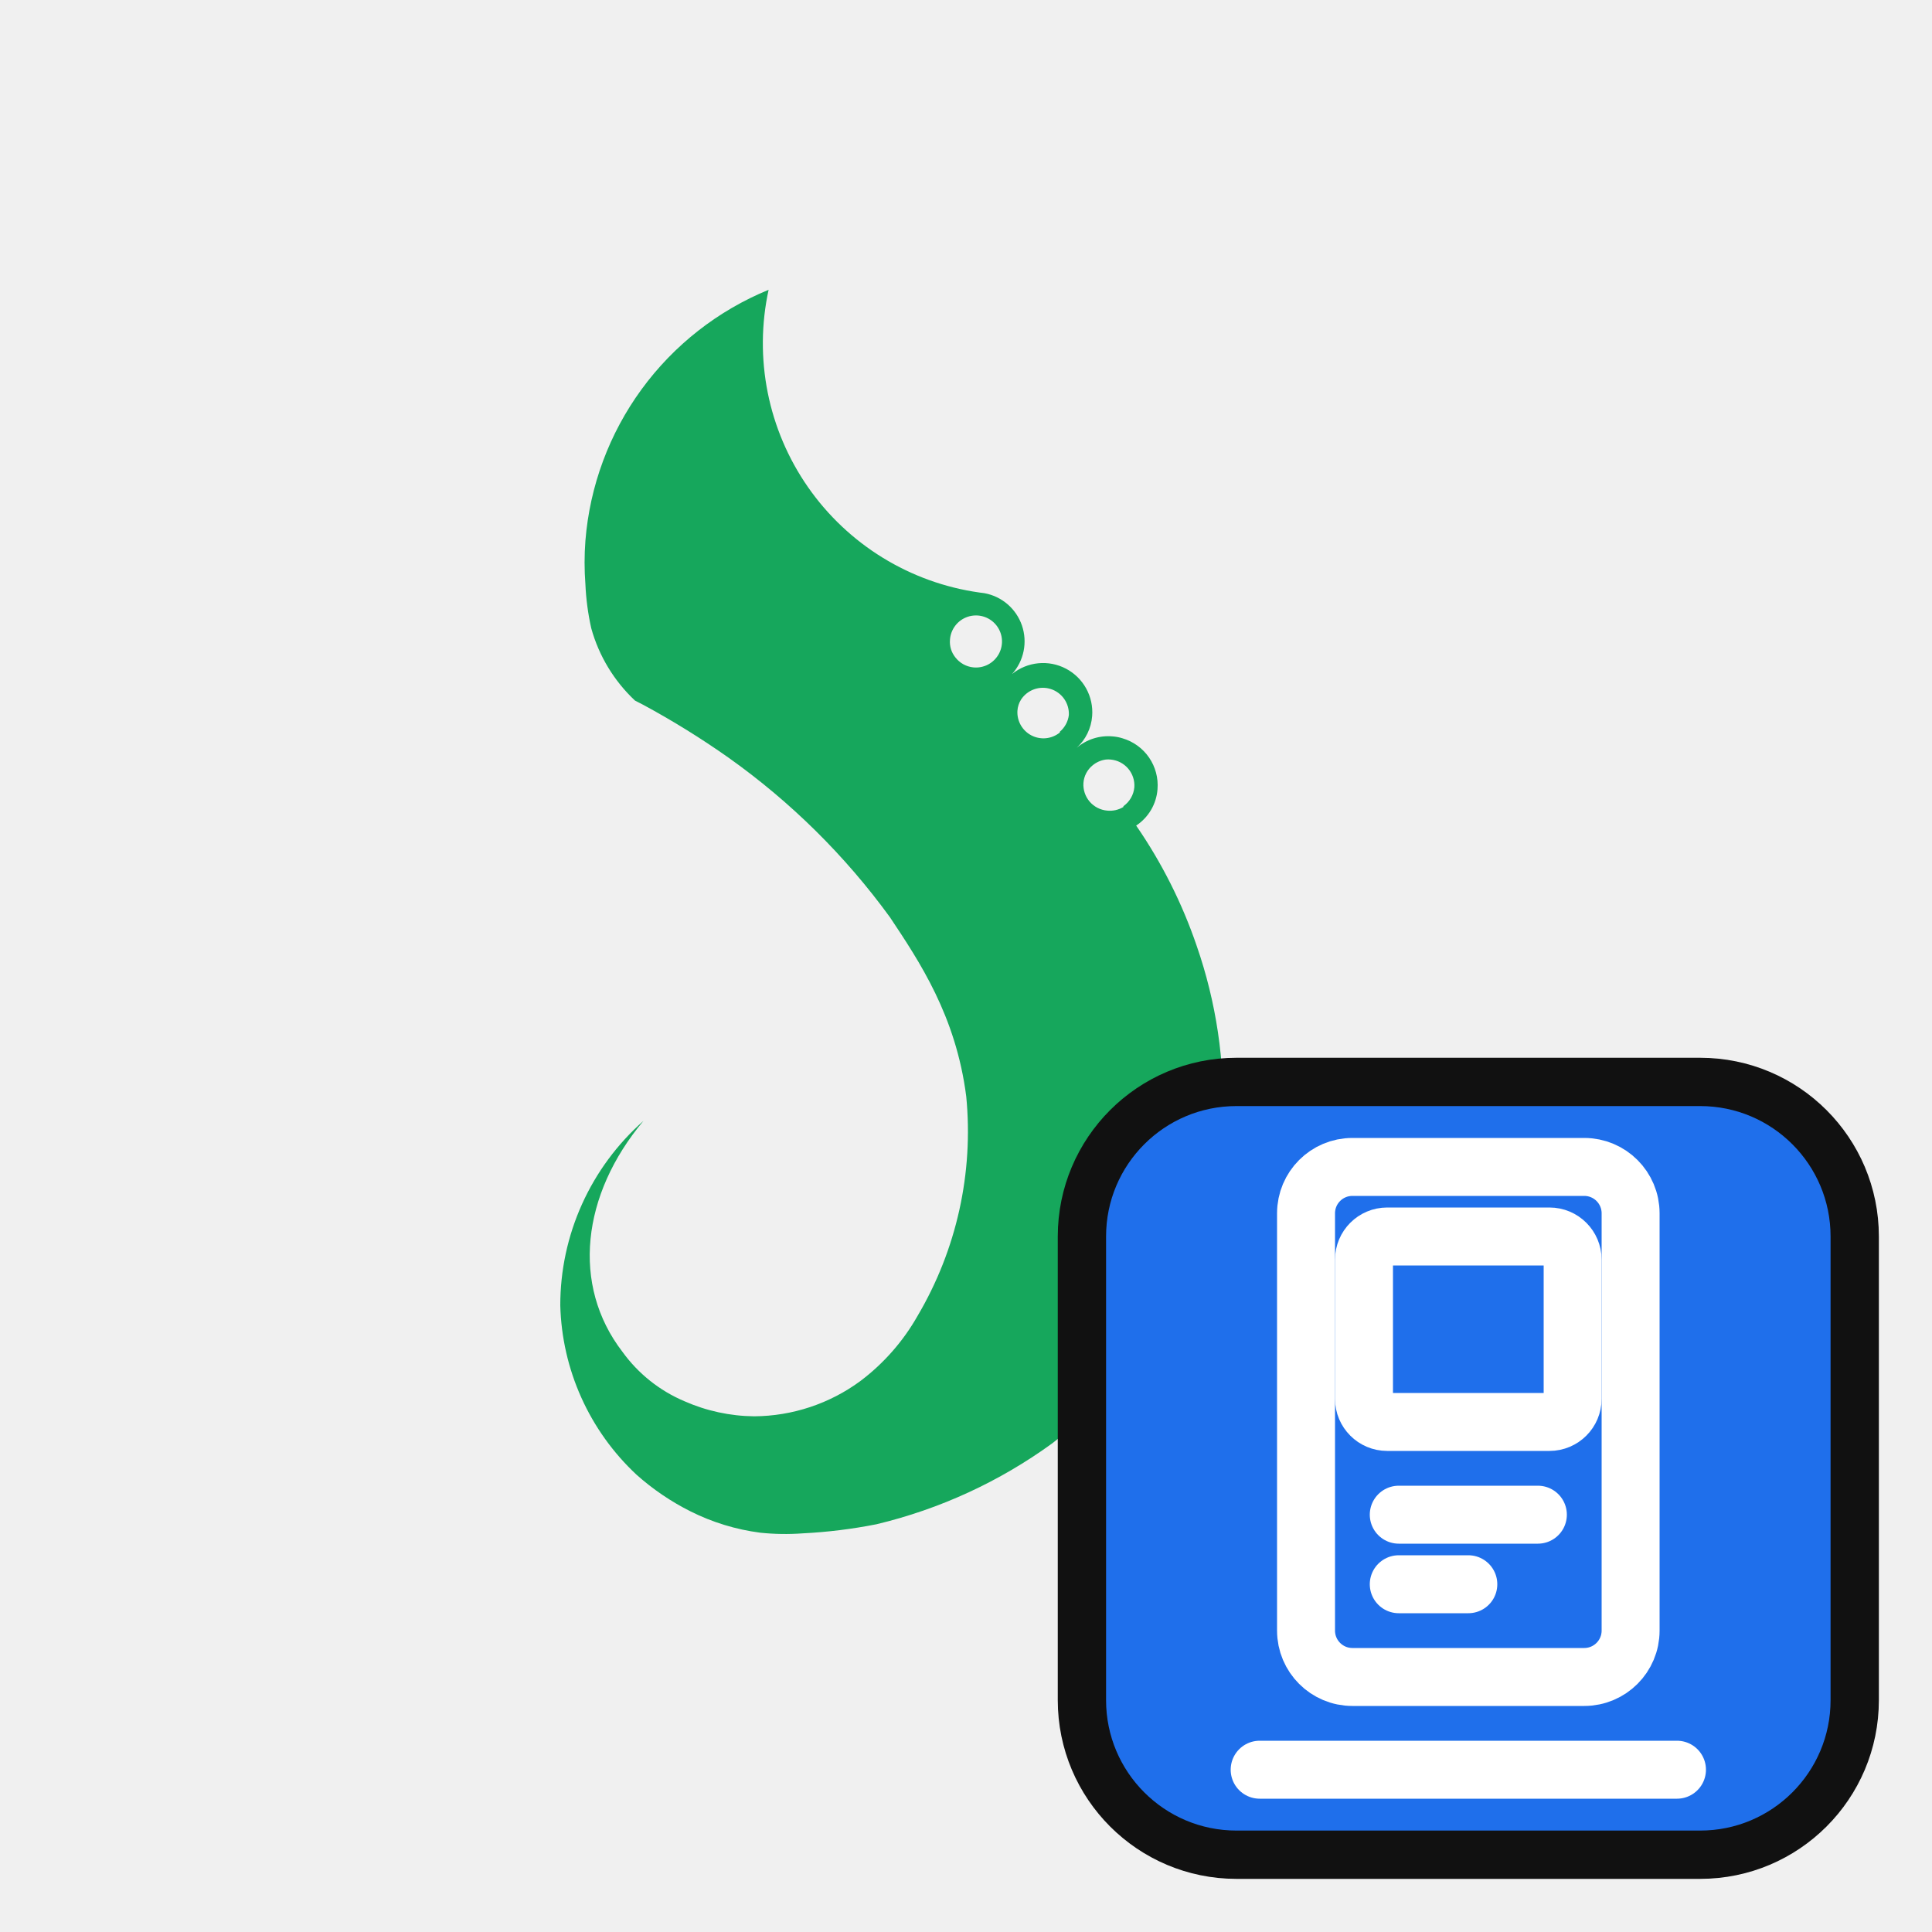
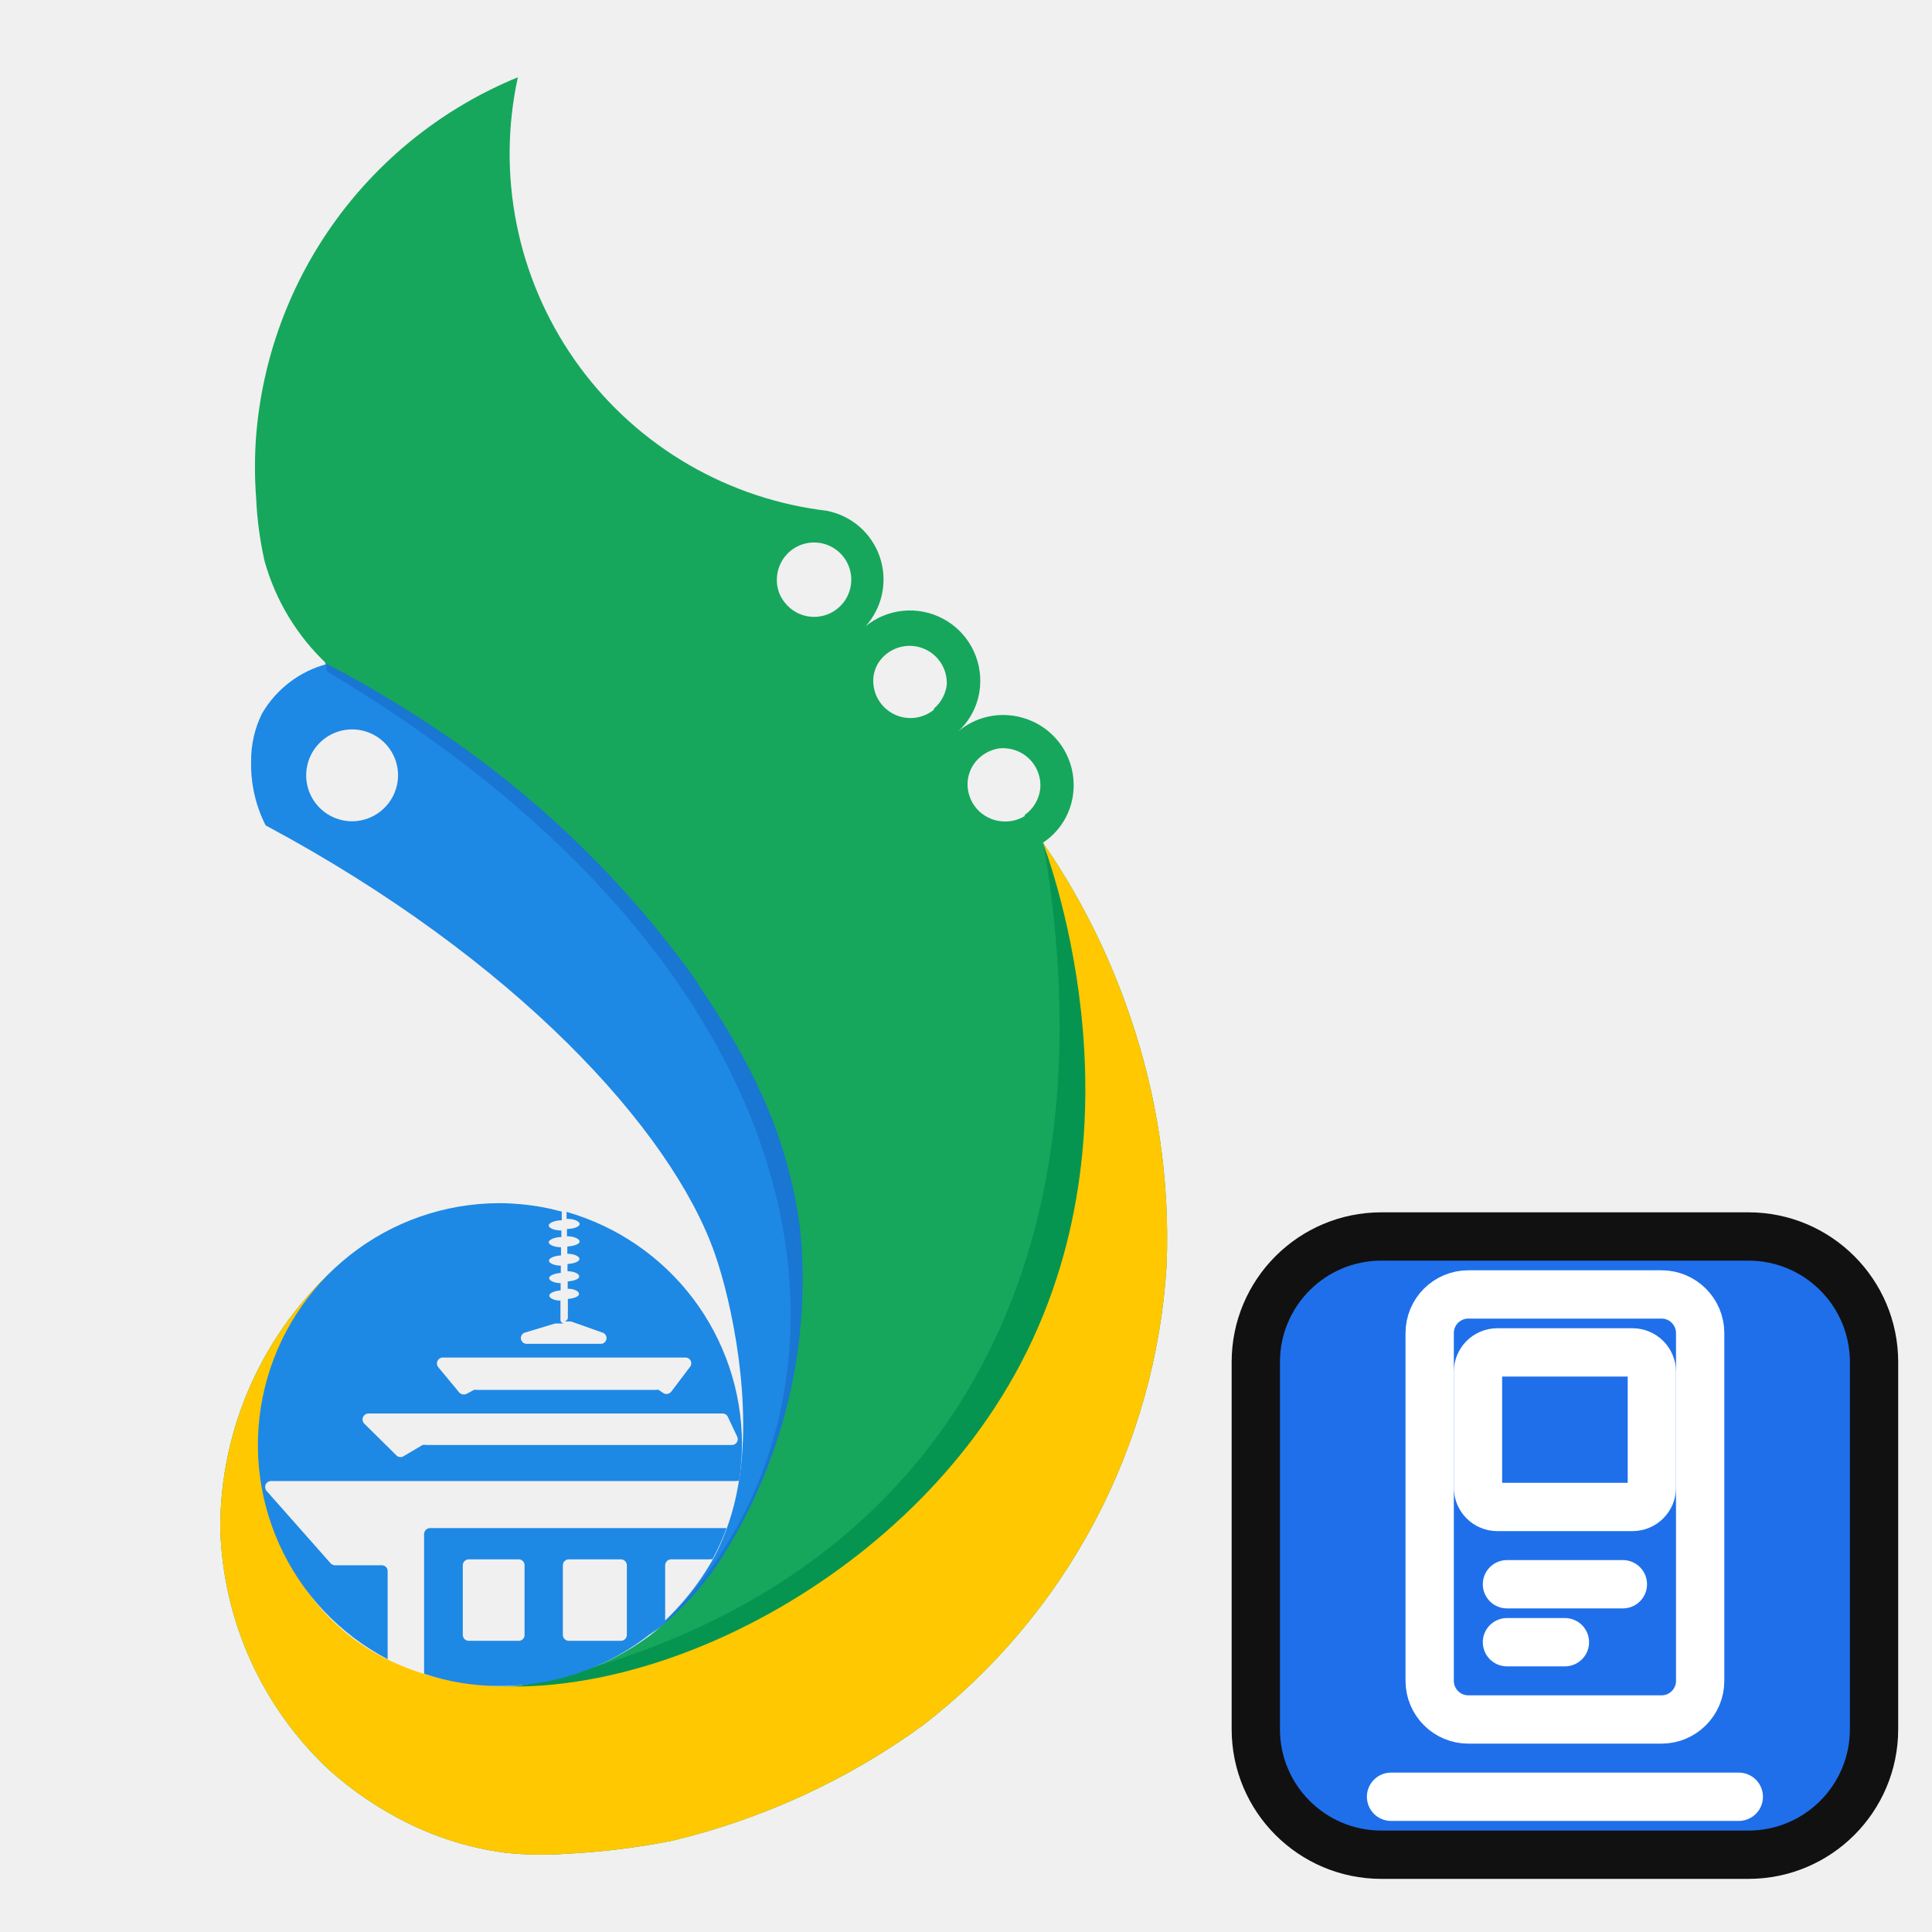
<svg xmlns="http://www.w3.org/2000/svg" viewBox="0 0 200 200">
-   <g transform="translate(58 30) scale(.56)">
-     <path d="M106.456 99.043C107.583 98.299 108.525 97.308 109.209 96.144C109.894 94.979 110.302 93.674 110.403 92.327C110.571 90.257 110.022 88.191 108.847 86.477C107.673 84.764 105.945 83.506 103.952 82.916C103.343 82.722 102.713 82.601 102.075 82.555C100.886 82.451 99.689 82.584 98.552 82.948C97.416 83.312 96.363 83.898 95.456 84.674C97.124 83.153 98.149 81.052 98.32 78.801C98.459 77.027 98.075 75.251 97.214 73.693C96.354 72.136 95.056 70.865 93.48 70.037C91.905 69.21 90.122 68.862 88.351 69.038C86.58 69.214 84.9 69.906 83.518 71.027C84.593 69.828 85.329 68.364 85.649 66.785C85.969 65.207 85.863 63.572 85.341 62.049C84.818 60.526 83.899 59.17 82.677 58.12C81.456 57.071 79.976 56.367 78.392 56.08L77.477 55.96C71.139 55.066 65.054 52.875 59.602 49.523C54.15 46.17 49.449 41.729 45.791 36.477C42.134 31.224 39.599 25.274 38.346 18.998C37.094 12.721 37.149 6.254 38.51 0C29.131 3.847 21.001 10.217 15.023 18.404C9.045 26.591 5.453 36.275 4.645 46.38C4.441 49.064 4.441 51.76 4.645 54.443C4.765 57.182 5.128 59.904 5.728 62.578C7.146 67.689 9.944 72.311 13.815 75.937L15.356 76.731C20.8 79.672 26.065 82.935 31.121 86.503C42.594 94.649 52.666 104.607 60.942 115.987C66.357 124.122 73.145 134.207 75.046 149.129C76.416 163.26 73.264 177.461 66.044 189.685C63.382 194.377 59.786 198.472 55.478 201.719C49.785 205.915 42.91 208.198 35.838 208.242C31.393 208.196 27.004 207.246 22.937 205.45C18.354 203.506 14.391 200.343 11.481 196.304C2.031 184.014 3.933 167.265 15.38 153.63C10.542 157.898 6.669 163.146 4.017 169.027C1.365 174.907 -0.004 181.285 8.88891e-06 187.735C0.153 193.624 1.477 199.424 3.894 204.796C6.312 210.168 9.774 215.005 14.08 219.025C17.095 221.719 20.454 224.001 24.069 225.812C28.117 227.843 32.478 229.177 36.969 229.759C39.568 230.03 42.186 230.07 44.792 229.88C49.384 229.652 53.953 229.089 58.463 228.195C70.163 225.396 81.197 220.317 90.931 213.248C100.135 206.151 107.712 197.164 113.151 186.893C118.59 176.622 121.764 165.304 122.461 153.702C122.896 142.69 121.263 131.693 117.648 121.282C114.955 113.39 111.189 105.907 106.456 99.043ZM76.346 69.799C75.701 69.732 75.077 69.535 74.51 69.221C73.944 68.906 73.447 68.481 73.048 67.97C72.3 67.051 71.938 65.877 72.037 64.697C72.1 63.739 72.448 62.822 73.035 62.063C73.623 61.304 74.424 60.738 75.336 60.438C76.248 60.138 77.228 60.118 78.152 60.379C79.075 60.641 79.9 61.172 80.519 61.905C81.138 62.639 81.524 63.54 81.627 64.495C81.73 65.449 81.545 66.412 81.097 67.261C80.648 68.109 79.956 68.804 79.109 69.257C78.263 69.709 77.3 69.898 76.346 69.799ZM92.351 81.833C91.628 82.422 90.749 82.789 89.822 82.888C88.895 82.986 87.958 82.814 87.127 82.391C86.296 81.967 85.606 81.312 85.14 80.504C84.675 79.695 84.454 78.769 84.505 77.838C84.549 77.094 84.781 76.374 85.179 75.744C85.758 74.862 86.611 74.194 87.606 73.844C88.602 73.494 89.684 73.48 90.688 73.806C91.692 74.131 92.561 74.778 93.162 75.645C93.762 76.513 94.061 77.554 94.012 78.608C93.865 79.807 93.272 80.907 92.351 81.689V81.833ZM104.097 95.601C103.195 96.149 102.138 96.386 101.088 96.275C99.837 96.164 98.678 95.569 97.859 94.615C97.041 93.662 96.627 92.426 96.708 91.172C96.752 90.538 96.927 89.921 97.221 89.357C97.515 88.794 97.922 88.297 98.417 87.899C99.105 87.329 99.939 86.963 100.824 86.84C101.135 86.803 101.45 86.803 101.762 86.84C103.014 86.956 104.171 87.558 104.985 88.516C105.799 89.474 106.206 90.712 106.119 91.966C106.054 92.66 105.84 93.331 105.491 93.933C105.142 94.536 104.666 95.055 104.097 95.456V95.601Z" fill="#16A75C" />
-   </g>
-   <g transform="translate(112 112)">
-     <rect width="80" height="80" rx="16" fill="#1F6FEB" stroke="#111" stroke-width="5" />
-     <g transform="translate(4 4) scale(1.2)" fill="none" stroke="#fff" stroke-width="5" stroke-linejoin="round" stroke-linecap="round">
+   <svg x="8" y="8" width="128" height="184" viewBox="32 0 123 230">
+     <g clip-path="url(#clip0_10301_51)">
+       <path d="M107.046 149.226C105.439 137.103 100.563 125.646 92.942 116.083C84.683 104.663 74.619 94.663 63.145 86.479C58.089 82.911 52.824 79.648 47.38 76.707L45.84 75.913C44.084 76.374 42.436 77.177 40.99 78.275C39.545 79.374 38.33 80.747 37.415 82.315C36.464 84.228 35.977 86.34 35.995 88.477C35.921 91.365 36.566 94.227 37.873 96.804C70.149 114.086 90.367 136.205 95.975 152.162C98.213 158.492 101.005 171.922 98.959 182.537C98.421 185.531 97.456 188.433 96.095 191.153C93.908 195.19 90.938 198.749 87.358 201.623C89.352 200.376 91.229 198.95 92.966 197.363C110.584 180.948 107.576 153.366 107.046 149.226ZM49.065 96.275C47.889 96.275 46.739 95.926 45.762 95.273C44.784 94.62 44.022 93.691 43.572 92.605C43.122 91.519 43.005 90.323 43.234 89.17C43.463 88.017 44.029 86.957 44.861 86.126C45.692 85.295 46.752 84.728 47.905 84.499C49.058 84.27 50.253 84.387 51.34 84.837C52.426 85.287 53.355 86.049 54.008 87.027C54.661 88.005 55.01 89.154 55.01 90.33C55.003 91.904 54.375 93.413 53.261 94.526C52.148 95.64 50.639 96.268 49.065 96.275Z" fill="#1E88E5" />
+       <path d="M111.5 189.501L89.5 200.001C117.721 171.78 113 117.001 46 77.001C45.703 76.792 45.727 76.526 45.753 76.259L45.5 75.501L76.5 87.501L107.5 107.501L111.5 189.501Z" fill="#1976D2" />
+       <path d="M138.456 99.043C139.583 98.299 140.525 97.308 141.209 96.144C141.894 94.979 142.302 93.674 142.403 92.327C142.571 90.257 142.022 88.191 140.847 86.477C139.673 84.764 137.945 83.506 135.952 82.916C135.343 82.722 134.713 82.601 134.075 82.555C132.886 82.451 131.689 82.584 130.552 82.948C129.416 83.312 128.363 83.898 127.456 84.674C129.125 83.153 130.149 81.052 130.32 78.801C130.459 77.027 130.074 75.251 129.214 73.693C128.354 72.136 127.056 70.865 125.48 70.037C123.905 69.21 122.122 68.862 120.351 69.038C118.58 69.214 116.9 69.906 115.518 71.027C116.593 69.828 117.329 68.364 117.649 66.785C117.969 65.207 117.863 63.572 117.34 62.049C116.818 60.526 115.899 59.17 114.677 58.12C113.456 57.071 111.976 56.367 110.392 56.08L109.477 55.96C103.139 55.066 97.054 52.875 91.602 49.523C86.15 46.17 81.448 41.729 77.791 36.477C74.134 31.224 71.599 25.274 70.347 18.998C69.094 12.721 69.149 6.254 70.51 0C61.131 3.847 53.001 10.217 47.023 18.404C41.045 26.591 37.453 36.275 36.645 46.38C36.441 49.064 36.441 51.76 36.645 54.443C36.765 57.182 37.128 59.904 37.728 62.578C39.146 67.689 41.944 72.311 45.815 75.937L47.356 76.731C52.8 79.672 58.065 82.935 63.121 86.503C74.594 94.649 84.666 104.607 92.942 115.987C98.357 124.122 105.145 134.207 107.046 149.129C108.416 163.26 105.264 177.461 98.044 189.685C95.382 194.377 91.786 198.472 87.478 201.719C81.785 205.915 74.91 208.198 67.838 208.242C63.393 208.196 59.004 207.246 54.937 205.45C50.354 203.506 46.391 200.343 43.481 196.304C34.031 184.014 35.933 167.265 47.38 153.63C42.542 157.898 38.669 163.146 36.017 169.027C33.365 174.907 31.996 181.285 32 187.735C32.153 193.624 33.477 199.424 35.894 204.796C38.312 210.168 41.774 215.005 46.08 219.025C49.095 221.719 52.454 224.001 56.069 225.812C60.117 227.843 64.478 229.177 68.969 229.759C71.568 230.03 74.186 230.07 76.792 229.88C81.384 229.652 85.953 229.089 90.463 228.195C102.163 225.396 113.197 220.317 122.931 213.248C132.135 206.151 139.712 197.164 145.151 186.893C150.59 176.622 153.764 165.304 154.461 153.702C154.896 142.69 153.263 131.693 149.648 121.282C146.955 113.39 143.189 105.907 138.456 99.043ZM108.346 69.799C107.701 69.732 107.077 69.535 106.51 69.221C105.944 68.906 105.447 68.481 105.048 67.97C104.3 67.051 103.938 65.877 104.037 64.697C104.1 63.739 104.448 62.822 105.035 62.063C105.623 61.304 106.424 60.738 107.336 60.438C108.248 60.138 109.228 60.118 110.152 60.379C111.075 60.641 111.9 61.172 112.519 61.905C113.138 62.639 113.524 63.54 113.627 64.495C113.73 65.449 113.545 66.412 113.097 67.261C112.648 68.109 111.956 68.804 111.109 69.257C110.263 69.709 109.3 69.898 108.346 69.799ZM124.351 81.833C123.628 82.422 122.749 82.789 121.822 82.888C120.895 82.986 119.958 82.814 119.127 82.391C118.296 81.967 117.606 81.312 117.14 80.504C116.675 79.695 116.454 78.769 116.505 77.838C116.549 77.094 116.781 76.374 117.179 75.744C117.758 74.862 118.611 74.194 119.606 73.844C120.602 73.494 121.685 73.48 122.688 73.806C123.692 74.131 124.561 74.778 125.162 75.645C125.762 76.513 126.061 77.554 126.012 78.608C125.865 79.807 125.272 80.907 124.351 81.689V81.833ZM136.097 95.601C135.195 96.149 134.138 96.386 133.088 96.275C131.837 96.164 130.678 95.569 129.859 94.615C129.041 93.662 128.628 92.426 128.708 91.172C128.752 90.538 128.927 89.921 129.221 89.357C129.515 88.794 129.922 88.297 130.417 87.899C131.105 87.329 131.939 86.963 132.824 86.84C133.135 86.803 133.45 86.803 133.762 86.84C135.014 86.956 136.171 87.558 136.985 88.516C137.799 89.474 138.206 90.712 138.119 91.966C138.054 92.66 137.84 93.331 137.491 93.933C137.142 94.536 136.666 95.055 136.097 95.456V95.601Z" fill="#16A75C" />
+       <path d="M79 211.001L69 208.501C121.905 198.145 148.622 158.216 138.5 99.001L140.5 104.001L148 131.501L141.5 172.501L108.5 204.501L79 211.001Z" fill="#069550" />
+       <path d="M138.456 99.042C140.309 104.169 152.897 140.561 132.222 172.139C114.339 199.553 76.984 215.029 54.937 205.329C50.356 203.383 46.394 200.22 43.481 196.183C40.204 191.551 36.6 182.466 38.133 179.4C38.167 171.049 41.626 162.046 47.38 153.63C42.542 157.897 38.669 163.146 36.017 169.026C33.365 174.907 31.996 181.285 32 187.735C32.153 193.624 33.477 199.424 35.894 204.796C38.312 210.167 41.774 215.004 46.08 219.024C49.095 221.719 52.454 224.001 56.069 225.812C60.115 227.846 64.477 229.18 68.969 229.759C71.568 230.03 74.186 230.07 76.792 229.879C81.384 229.651 85.953 229.088 90.463 228.195C102.163 225.396 113.197 220.317 122.931 213.248C132.135 206.151 139.712 197.164 145.151 186.893C150.59 176.621 153.764 165.304 154.461 153.702C154.896 142.69 153.263 131.693 149.648 121.282C146.955 113.39 143.189 105.907 138.456 99.042Z" fill="#FFC800" />
+       <path d="M76.816 146.819V147.709C77.754 147.709 78.501 148.022 78.501 148.383C78.501 148.744 77.779 149.009 76.864 149.033V149.972C77.779 149.972 78.501 150.309 78.501 150.646C78.501 150.983 77.803 151.247 76.912 151.296V152.234C77.803 152.234 78.477 152.571 78.477 152.908C78.477 153.245 77.803 153.51 76.936 153.558V154.497C77.803 154.497 78.453 154.834 78.453 155.171C78.453 155.508 77.803 155.748 76.96 155.821V156.759C77.803 156.759 78.428 157.096 78.428 157.433C78.428 157.77 77.803 158.011 76.984 158.083V160.49C76.978 160.626 76.92 160.755 76.821 160.849C76.722 160.943 76.591 160.995 76.455 160.995H77.153H77.394L81.389 162.415C81.58 162.454 81.748 162.566 81.857 162.728C81.967 162.889 82.009 163.087 81.974 163.279C81.939 163.471 81.831 163.641 81.672 163.754C81.513 163.867 81.317 163.914 81.124 163.884H71.761C71.569 163.914 71.372 163.867 71.213 163.754C71.054 163.641 70.946 163.471 70.912 163.279C70.877 163.087 70.919 162.889 71.028 162.728C71.138 162.566 71.306 162.454 71.497 162.415L75.324 161.26H75.588H76.551C76.478 161.264 76.406 161.252 76.338 161.225C76.271 161.198 76.21 161.157 76.159 161.105C76.109 161.052 76.071 160.989 76.047 160.921C76.023 160.852 76.014 160.779 76.022 160.706V158.3C75.203 158.3 74.577 157.963 74.577 157.65C74.577 157.337 75.203 157.048 76.046 156.976V156.037C75.203 156.037 74.553 155.7 74.553 155.387C74.553 155.074 75.203 154.786 76.07 154.713V153.775C75.203 153.775 74.529 153.438 74.529 153.125C74.529 152.812 75.203 152.499 76.094 152.451V151.392C75.203 151.392 74.505 151.055 74.505 150.742C74.505 150.429 75.227 150.092 76.142 150.068V149.226C75.227 149.226 74.505 148.913 74.505 148.576C74.505 148.239 75.251 147.926 76.19 147.902V146.819H76.503H76.334L74.698 146.41C72.53 145.943 70.32 145.701 68.103 145.688C61.108 145.701 54.319 148.057 48.821 152.381C43.322 156.704 39.431 162.745 37.768 169.54C36.106 176.334 36.768 183.49 39.649 189.864C42.53 196.238 47.463 201.463 53.662 204.704V193.344C53.668 193.244 53.655 193.143 53.621 193.049C53.589 192.954 53.537 192.867 53.469 192.793C53.402 192.719 53.32 192.659 53.229 192.617C53.138 192.575 53.04 192.552 52.94 192.549H46.874C46.658 192.546 46.451 192.46 46.297 192.309L37.993 182.922C37.896 182.811 37.834 182.674 37.812 182.528C37.791 182.382 37.812 182.233 37.873 182.099C37.934 181.964 38.032 181.85 38.155 181.77C38.279 181.69 38.423 181.647 38.571 181.646H98.742C98.868 181.611 99.001 181.611 99.127 181.646C99.387 180.055 99.516 178.445 99.513 176.832C99.497 170.045 97.274 163.446 93.18 158.033C89.086 152.619 83.343 148.683 76.816 146.819ZM60.882 165.665H92.172C92.317 165.658 92.46 165.694 92.585 165.768C92.71 165.843 92.81 165.951 92.874 166.082C92.938 166.212 92.962 166.358 92.944 166.502C92.927 166.646 92.867 166.781 92.773 166.892L90.367 170.069C90.251 170.227 90.079 170.334 89.887 170.37C89.695 170.406 89.496 170.367 89.332 170.262L88.73 169.853C88.596 169.818 88.455 169.818 88.321 169.853H65.191C65.073 169.817 64.947 169.817 64.83 169.853L63.891 170.358C63.734 170.437 63.555 170.464 63.382 170.433C63.208 170.403 63.049 170.317 62.928 170.19L60.233 166.94C60.131 166.824 60.066 166.681 60.047 166.528C60.027 166.375 60.054 166.219 60.124 166.082C60.194 165.944 60.304 165.831 60.439 165.757C60.574 165.682 60.729 165.65 60.882 165.665ZM98.309 176.977H58.596C58.462 176.941 58.321 176.941 58.187 176.977L55.78 178.397C55.647 178.495 55.487 178.547 55.322 178.547C55.158 178.547 54.998 178.495 54.865 178.397L50.629 174.209C50.521 174.096 50.449 173.952 50.425 173.797C50.4 173.642 50.423 173.483 50.492 173.342C50.559 173.201 50.669 173.084 50.806 173.006C50.942 172.929 51.099 172.895 51.255 172.909H96.985C97.131 172.905 97.275 172.944 97.399 173.021C97.523 173.098 97.622 173.21 97.683 173.342L98.887 175.894C98.943 176.005 98.971 176.128 98.967 176.252C98.964 176.376 98.93 176.497 98.868 176.605C98.805 176.713 98.717 176.803 98.612 176.868C98.505 176.933 98.385 176.97 98.261 176.977H98.309ZM59.149 187.736C58.945 187.736 58.749 187.817 58.605 187.961C58.46 188.106 58.379 188.301 58.379 188.506V206.581C61.537 207.638 64.845 208.175 68.175 208.17C76.115 208.186 83.764 205.183 89.572 199.77V192.549C89.572 192.345 89.653 192.149 89.798 192.005C89.942 191.86 90.138 191.779 90.342 191.779H95.3C95.426 191.742 95.56 191.742 95.686 191.779C96.392 190.477 97.003 189.126 97.515 187.736H59.149ZM71.376 201.551C71.379 201.651 71.363 201.751 71.327 201.844C71.29 201.937 71.236 202.022 71.166 202.094C71.097 202.166 71.013 202.223 70.921 202.262C70.829 202.301 70.73 202.321 70.63 202.321H64.156C63.951 202.321 63.755 202.24 63.611 202.096C63.467 201.951 63.386 201.755 63.386 201.551V192.549C63.386 192.345 63.467 192.149 63.611 192.005C63.755 191.86 63.951 191.779 64.156 191.779H70.63C70.73 191.779 70.829 191.799 70.921 191.838C71.013 191.877 71.097 191.934 71.166 192.006C71.236 192.078 71.29 192.163 71.327 192.256C71.363 192.35 71.379 192.449 71.376 192.549V201.551ZM84.614 201.551C84.614 201.755 84.533 201.951 84.388 202.096C84.244 202.24 84.048 202.321 83.844 202.321H77.105C76.9 202.321 76.704 202.24 76.56 202.096C76.416 201.951 76.334 201.755 76.334 201.551V192.549C76.334 192.345 76.416 192.149 76.56 192.005C76.704 191.86 76.9 191.779 77.105 191.779H83.844C84.048 191.779 84.244 191.86 84.388 192.005C84.533 192.149 84.614 192.345 84.614 192.549V201.551Z" fill="#1E88E5" />
+     </g>
+     <defs>
+       <clipPath id="clip0_10301_51">
+         <rect width="122.53" height="229.998" fill="white" transform="translate(32)" />
+       </clipPath>
+     </defs>
+   </svg>
+   <g transform="translate(130 128)">
+     <rect width="64" height="64" rx="13" fill="#1F6FEB" stroke="#111" stroke-width="5" />
+     <g transform="translate(2 2)" fill="none" stroke="#fff" stroke-width="5" stroke-linejoin="round" stroke-linecap="round">
      <rect x="16" y="4" width="28" height="44" rx="4" />
      <rect x="21" y="10" width="18" height="16" rx="2" />
      <path d="M24 34h12M24 40h6" />
      <path d="M12 56h36" />
    </g>
  </g>
</svg>
